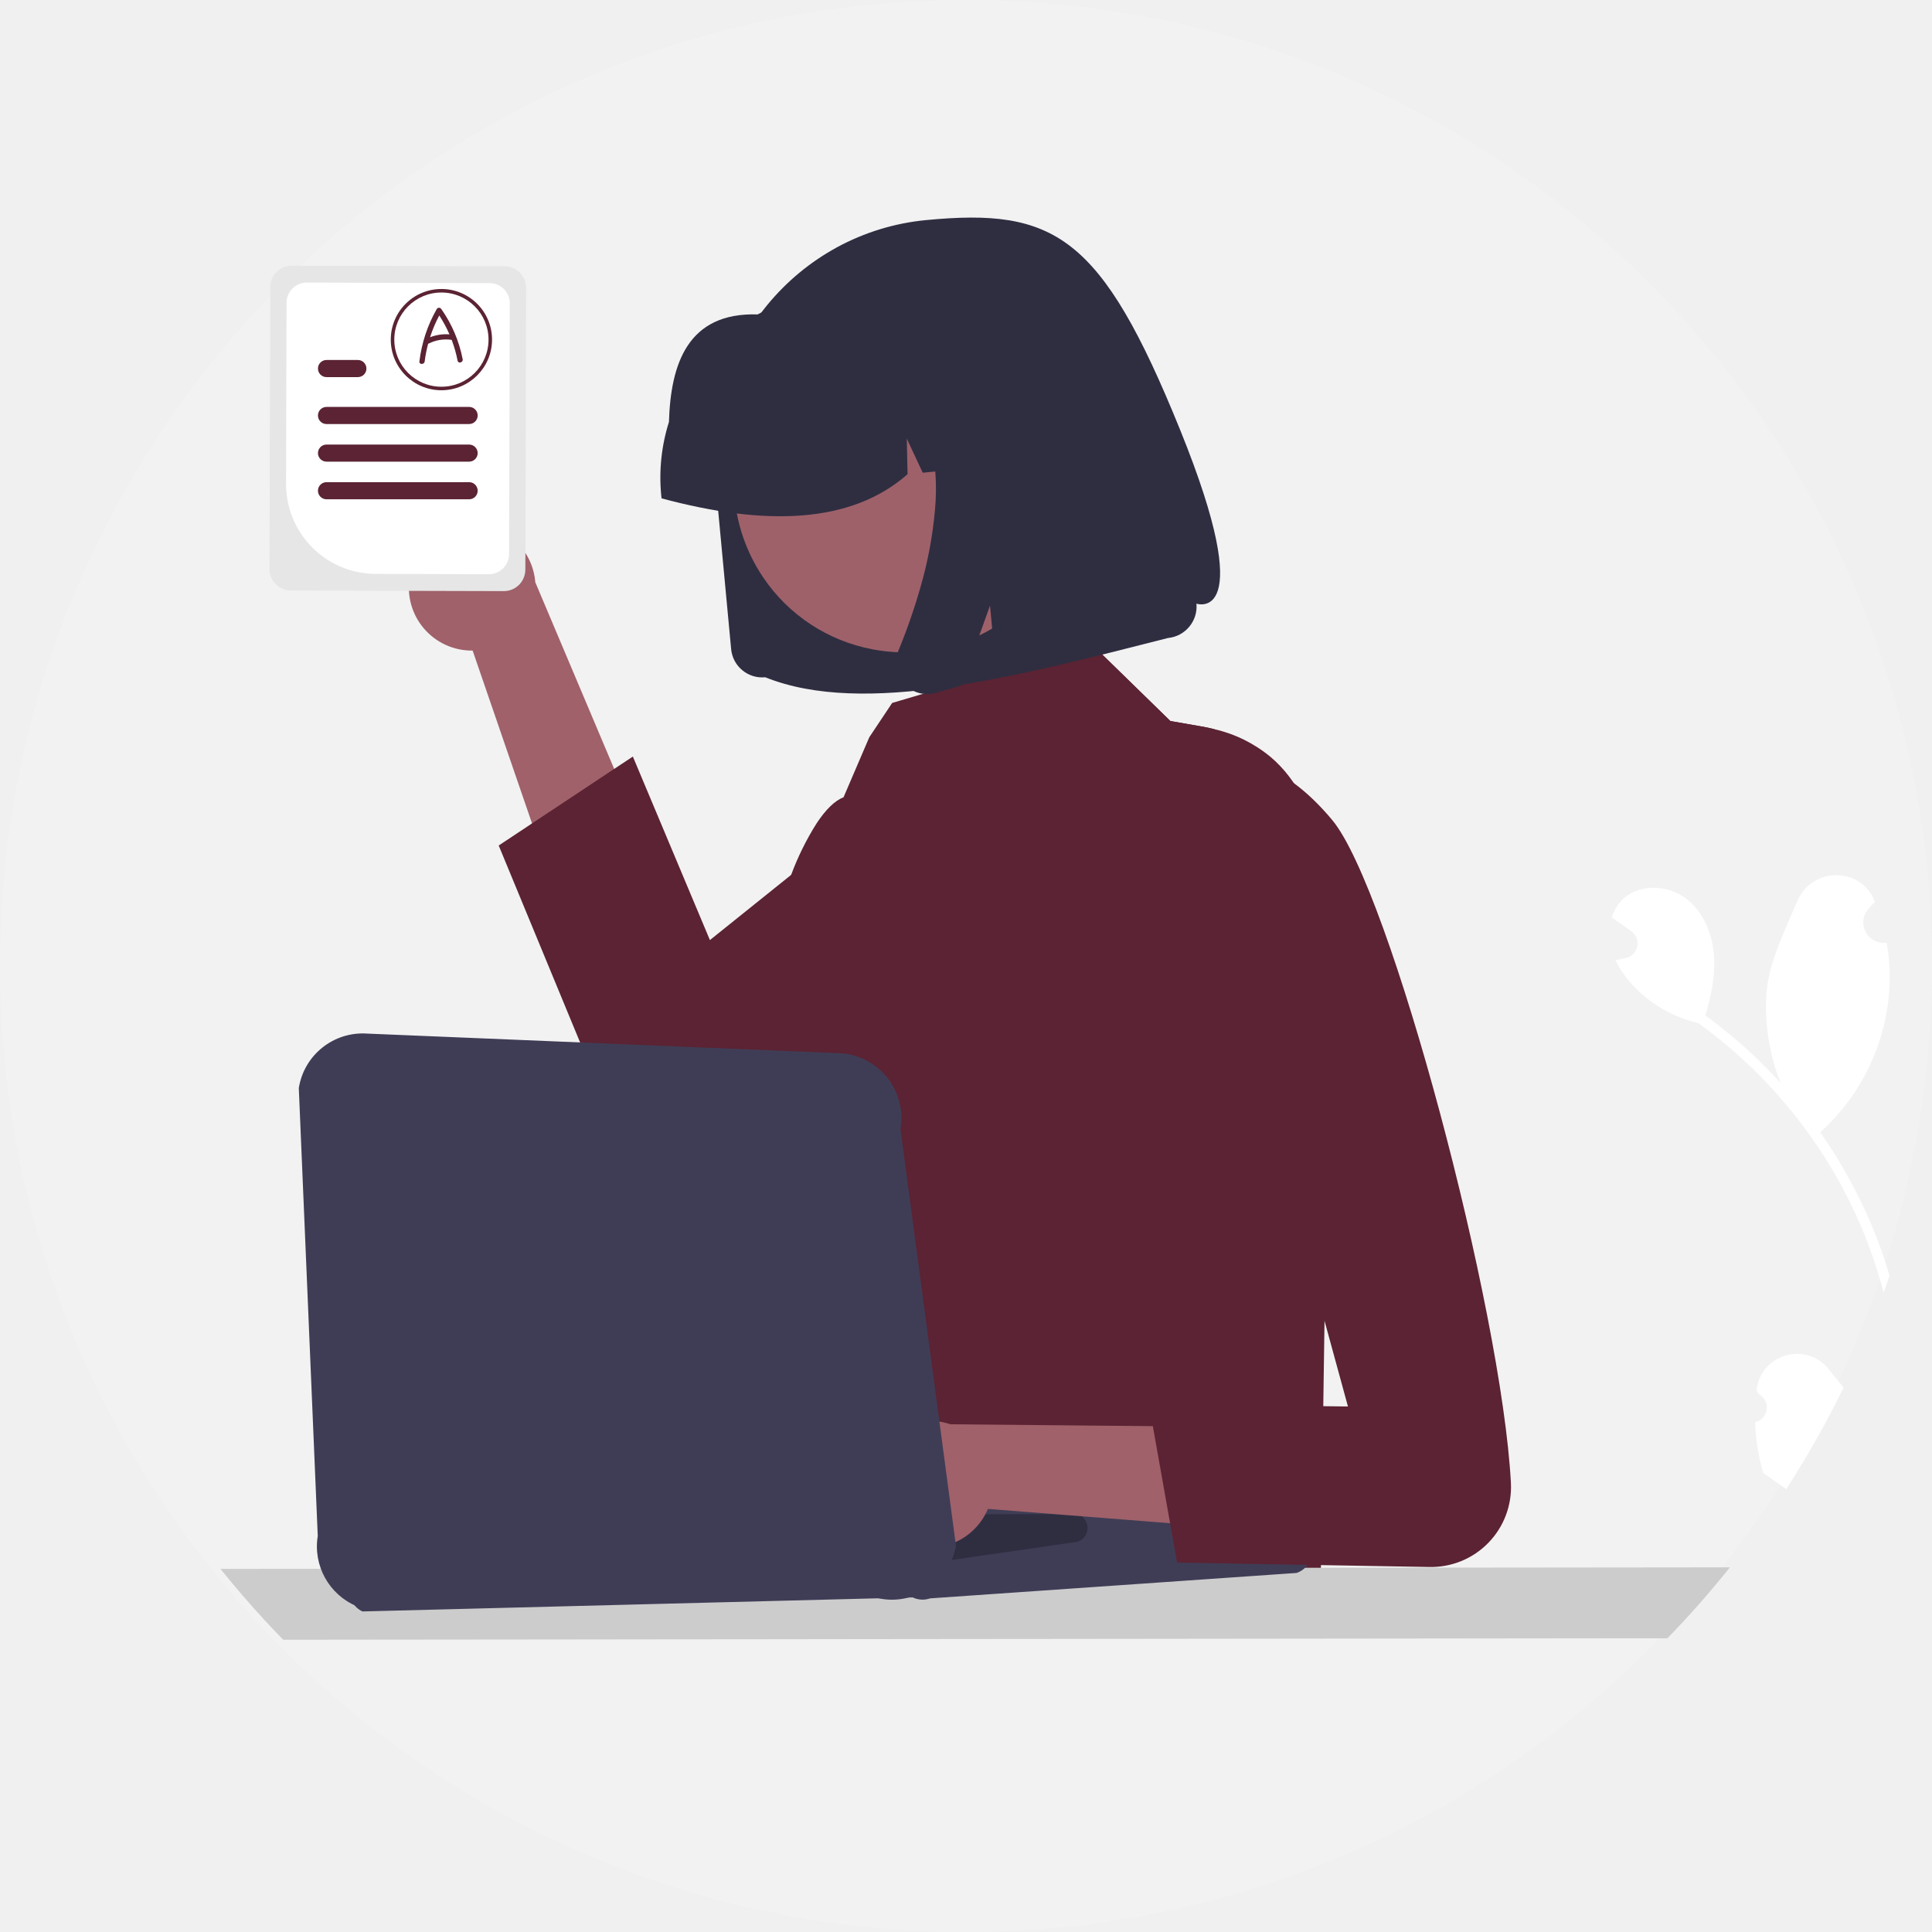
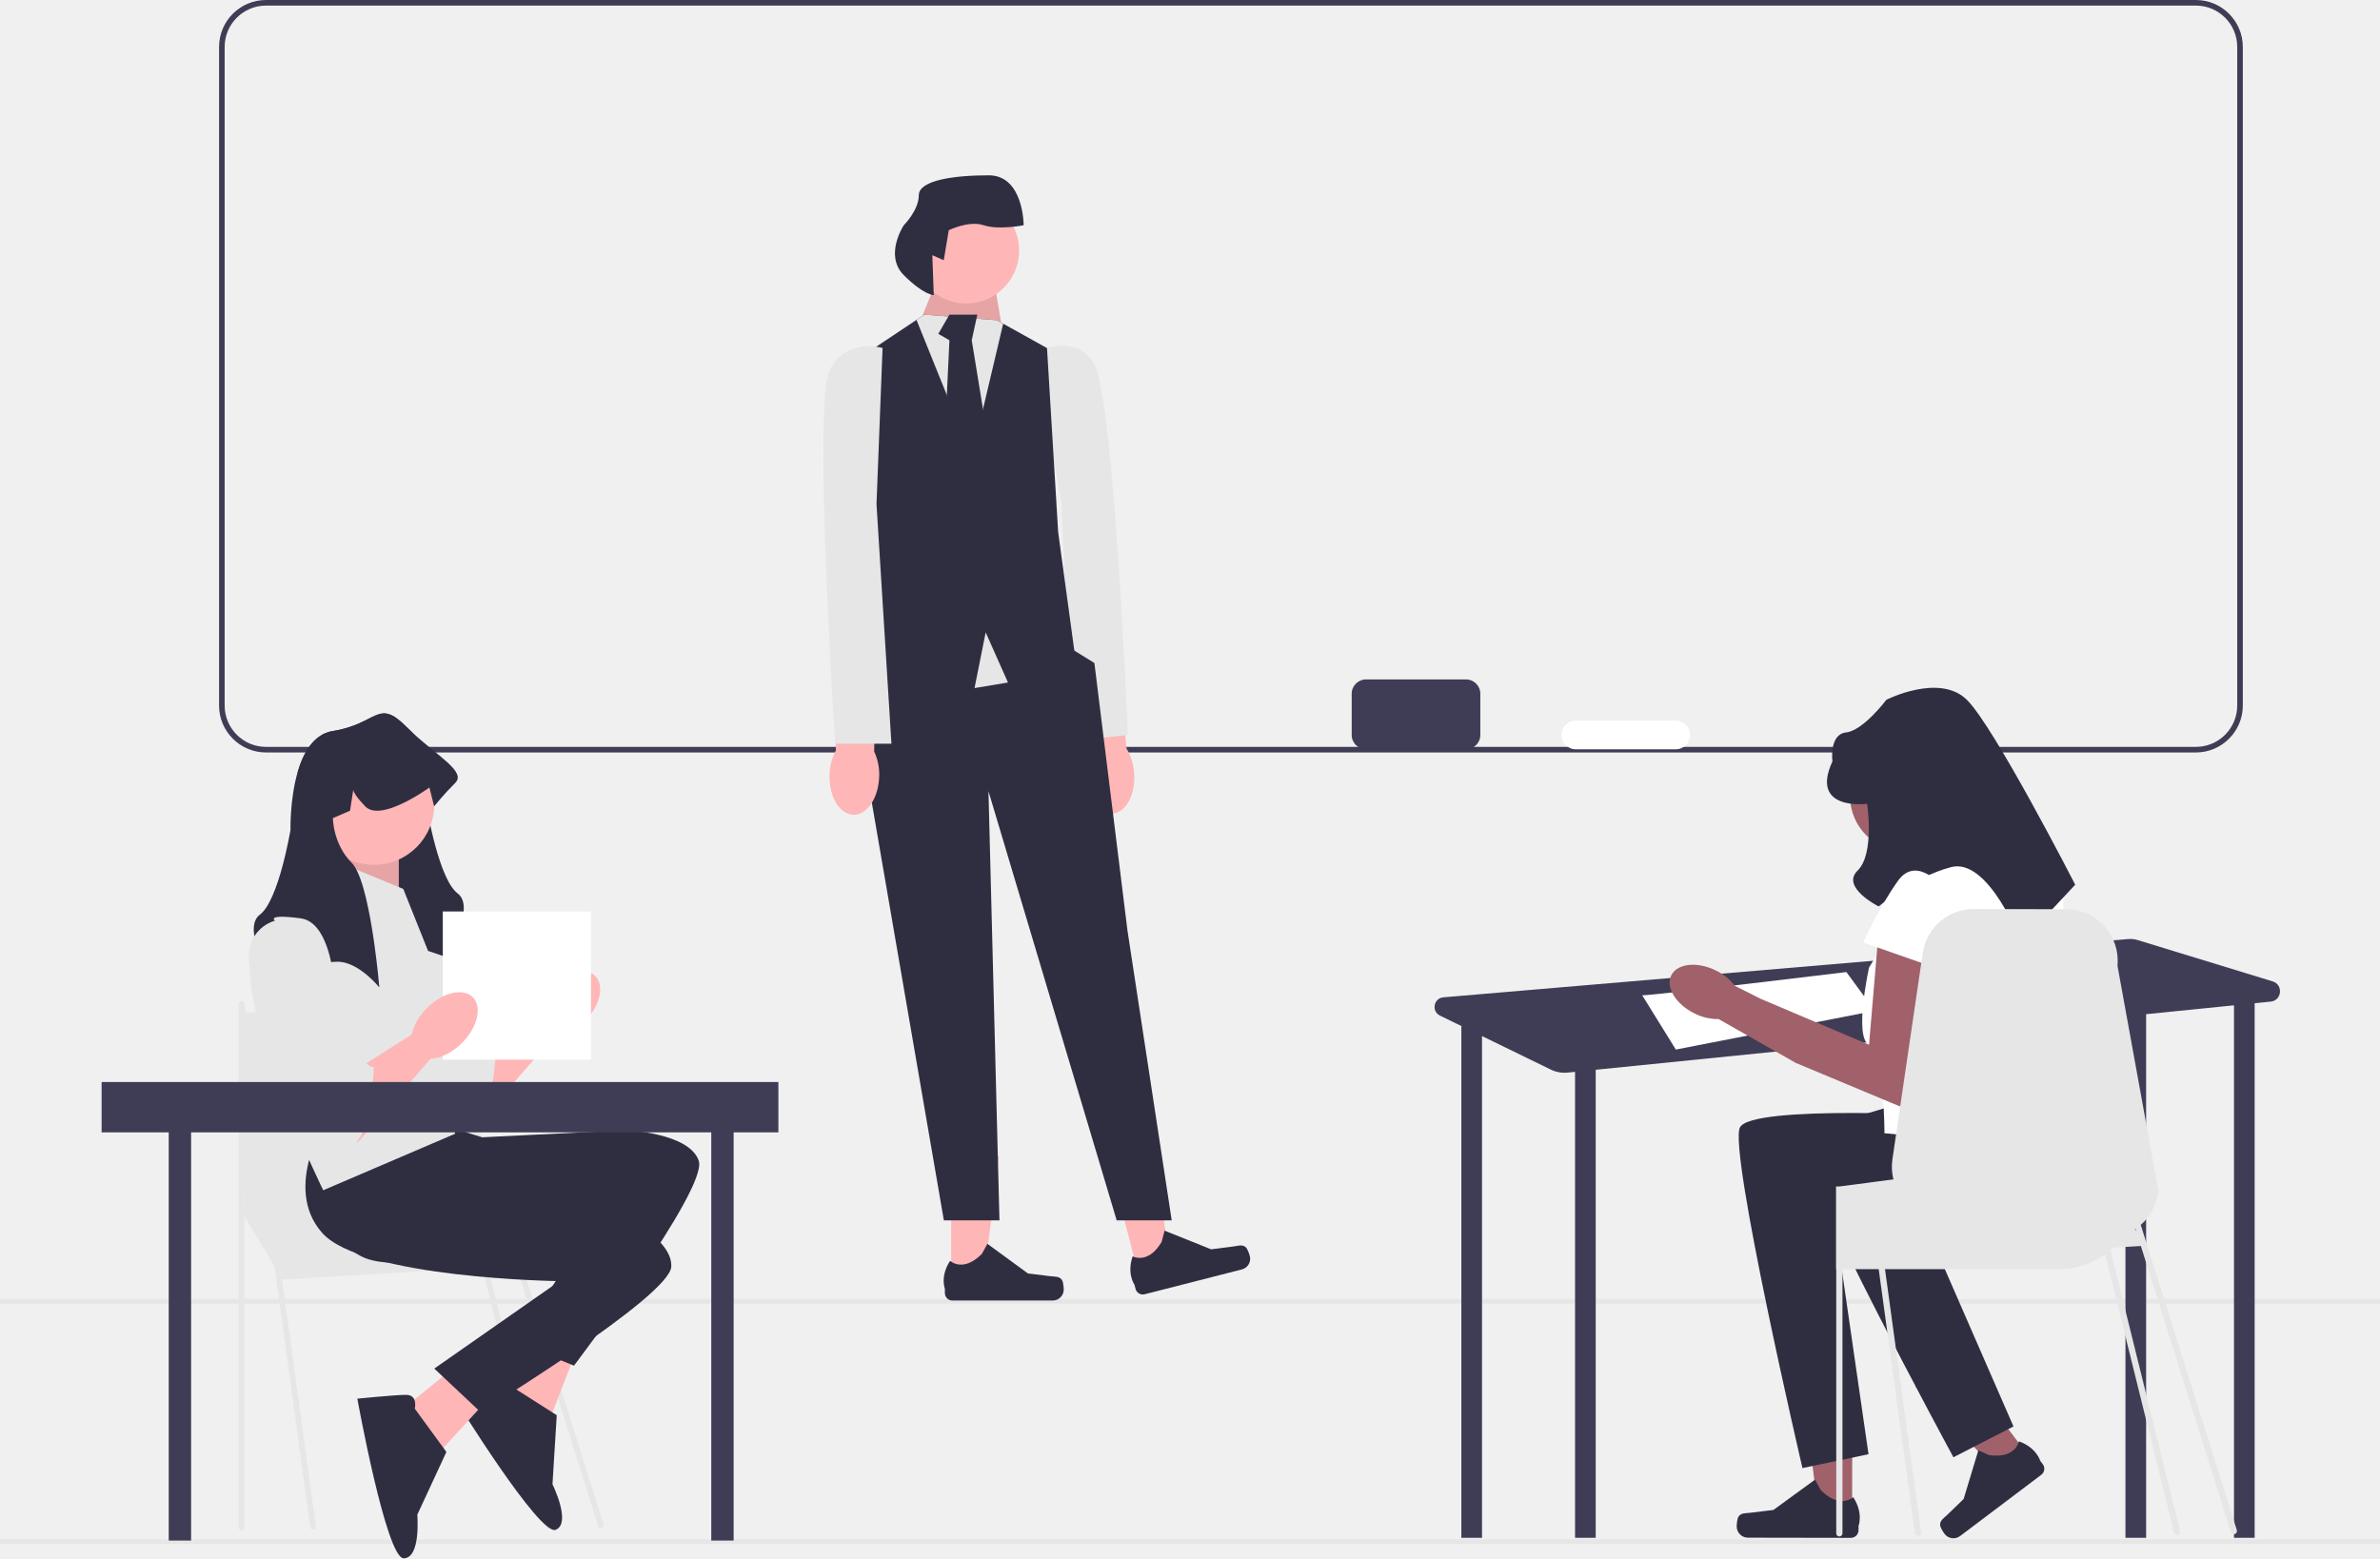
- <svg xmlns="http://www.w3.org/2000/svg" width="676" height="676" viewBox="0 0 676 676" role="img" artist="Katerina Limpitsouni" source="https://undraw.co/">
-   <path d="M938,450a337.453,337.453,0,0,1-17.85,108.68q-1.02,3-2.09,5.98a338.393,338.393,0,0,1-53.77,96.05q-10.32,12.945-21.87,24.82-11.55,11.895-24.25,22.63a336.248,336.248,0,0,1-165.78,75.8h-.01q-11.7,1.815-23.63,2.83Q614.545,787.99,600,788A336.94,336.94,0,0,1,358.09,686.05q-3.315-3.39-6.53-6.88-8.01-8.685-15.41-17.91-4.155-5.19-8.11-10.54a336.714,336.714,0,0,1-40.24-70.98,332.254,332.254,0,0,1-11.7-32.84c-.24-.79-.47-1.58-.7-2.37q-.75-2.55-1.45-5.13A338.38,338.38,0,0,1,262,450c0-186.67,151.33-338,338-338S938,263.33,938,450Z" transform="translate(-262 -112)" fill="#f2f2f2" />
-   <path d="M405.348,314.032a22.026,22.026,0,0,0,22.026,25.603l53.954,156.993,34.427-23.66L449.296,315.731a22.145,22.145,0,0,0-43.949-1.699Z" transform="translate(-262 -112)" fill="#a0616a" />
-   <path d="M686.955,367.15c-23.96,27.26-83.04,75.3-131.71,108.38-10.52,7.15-20.56,13.59-29.65,18.98-6.14,3.64-11.85,6.79-16.99,9.36a27.995,27.995,0,0,1-38.41-14.5l-33.7-81.53,11.66-7.73,28.75-19.07,6.53-4.32,26.96,64.21,28.43-22.82,17.65-14.17,80.46-64.57,6.94-2.06,16.19,15.8,11.45,11.18,10.77,1.87C683.895,366.44,685.455,366.77,686.955,367.15Z" transform="translate(-262 -112)" fill="#5b2333" />
-   <path d="M901.92,591.162c1.67,2.12,3.4,4.23,5.13,6.35a335.121,335.121,0,0,1-20.06,35.52q-.825-.585-1.65-1.17a2.12,2.12,0,0,1-.25-.16c-2.05-1.46-4.11-2.9-6.16-4.36v-.01a70.003,70.003,0,0,1-2.81-17.7,5.288,5.288,0,0,0,1.23-9.86c-.27-.47-.46-.81-.73-1.29.01-.12.03-.25.04-.37C878.23,585.622,894.15,581.262,901.92,591.162Z" transform="translate(-262 -112)" fill="#fff" />
-   <path d="M919.87,548.362q1.8,4.95,3.28,10.01-1.02,3-2.09,5.98-.405-1.575-.84-3.15a161.957,161.957,0,0,0-5.85-17.2q-2.79-6.915-6.18-13.54a170.357,170.357,0,0,0-51.96-60.5,45.35,45.35,0,0,1-23.43-13.78,34.858,34.858,0,0,1-5.57-8.26c.92-.13,1.84-.31,2.74-.5.28-.06.57-.13.85-.19l.11-.02a5.241,5.241,0,0,0,1.85-9.38c-.51-.37-1.03-.73-1.54-1.09-.78-.57-1.57-1.11-2.36-1.67a2.492,2.492,0,0,1-.24-.17c-.9-.64-1.8-1.26-2.69-1.91a15.195,15.195,0,0,1,3.49-5.96c5.59-5.77,15.57-5.64,22.09-.94,6.53,4.7,9.81,12.93,10.23,20.95.37,6.87-1.11,13.67-3.06,20.3.49.36,1,.7,1.49,1.07a171.327,171.327,0,0,1,24.86,22.51c-4.35-10.32-5.93-23.78-4.8-33.05,1.29-10.56,6.42-20.59,10.62-30.58,5.03-12,22.19-12.16,27.03-.08.05.12.1.23.14.35q-1.215,1.215-2.34,2.52a7.175,7.175,0,0,0,6.29,11.8l.15-.02a72.096,72.096,0,0,1,1.06,10.79,73.508,73.508,0,0,1-22.88,54.2c-.48.45-.95.89-1.44,1.32a170.657,170.657,0,0,1,12.45,20.67A172.443,172.443,0,0,1,919.87,548.362Z" transform="translate(-262 -112)" fill="#fff" />
-   <path d="M727.185,454.55l-3.02,207.41-243.96-7,38.96-86c-.28-2.76,17.1-22.13,17-25-.3-8.41,5.98-16.2,7-25,2.08-18.15-9.83-86.69-4.34-100.85a96.267,96.267,0,0,1,8.94-18.08c3.12-4.72,6.32-7.9,9.38-9.05l9.02-21.02,8-12,62.77-18.59,6.94-2.06,16.19,15.8,11.45,11.18,10.77,1.87c1.61.28,3.17.61,4.67.99a47.442,47.442,0,0,1,19.66,9.74C725.415,392.86,727.605,422.9,727.185,454.55Z" transform="translate(-262 -112)" fill="#5b2333" />
-   <path d="M867.29,660.402q-10.32,12.945-21.87,24.82l-26.38.02-141.87.16-25.54.03-16.98.02-25.26.02-19.43.02-35.89.04-21.17.03-44.58.04-21.28.03-58.97.06-37.04.04-9.94.01q-3.315-3.39-6.53-6.88-8.01-8.685-15.41-17.91l20.58-.02,14.02-.01,32.46-.04,62.64-.06,21.17-.02,8.56-.01h.03l6.72-.01,3.01-.01,7.71-.01h3.26l22.86-.02,49.31-.06,21.7-.02,20.78-.02,19.48-.02,27.95-.03,149.28-.15Z" transform="translate(-262 -112)" fill="#ccc" />
-   <path id="bfd9c2c3-21db-4bc8-8976-94586a21de42-2108" data-name="Path 9" d="M529.766,348.972l-.054.005a10.924,10.924,0,0,1-11.89-9.865l-5.687-60.699a81.473,81.473,0,0,1,3.433-32.258,82.787,82.787,0,0,1,39.23-47.592,81.52,81.52,0,0,1,31.251-9.557c44.82-4.27,61.199,5.065,88.885,73.421s5.696,60.792,5.696,60.792a10.943,10.943,0,0,1-.463,4.339,11.121,11.121,0,0,1-5.285,6.393,10.978,10.978,0,0,1-4.179,1.277C617.716,348.697,564.251,362.874,529.757,348.973Z" transform="translate(-262 -112)" fill="#2f2e41" />
-   <path id="acce586e-6e96-4eff-b112-6c9d74172e69-2109" data-name="Ellipse 1" d="M628.387,246.521A60.095,60.095,0,0,1,567.275,339.191a59.395,59.395,0,0,1-38.241-25.165,60.095,60.095,0,0,1,61.067-92.643,59.395,59.395,0,0,1,38.287,25.14Z" transform="translate(-262 -112)" fill="#9e616a" />
-   <path id="af1db401-16c9-4940-bbbf-8b9ef63e1952-2110" data-name="Path 10" d="M493.346,285.156a64.45,64.45,0,0,1,2.716-25.512c.604-20.147,6.45-38.396,31.023-37.63a64.479,64.479,0,0,1,24.552-7.534l12.143-1.199q.205-.02.409-.039A64.341,64.341,0,0,1,634.215,271.344l.114,1.216-25.691,2.512-11.057-23.662.546,24.694-13.269,1.302-5.576-11.938.272,12.451c-19.701,17.352-49.576,18.261-86.082,8.454Z" transform="translate(-262 -112)" fill="#2f2e41" />
-   <path id="a1e66597-148d-4736-b39c-00184f281162-2111" data-name="Path 13" d="M575.525,342.755a10.75,10.75,0,0,0,1.002,5.834,10.994,10.994,0,0,0,1.687,2.561,11.121,11.121,0,0,0,1.956,1.744,10.906,10.906,0,0,0,7.296,1.904q.241-.025.481-.059t.48-.079q.242-.043.48-.1t.478-.122l8.967-2.513,10.049-28.019,2.303,24.587,40.773-11.352-9.775-104.335-69.495,6.848,1.906,1.835a48.029,48.029,0,0,1,13.032,22.517,78.292,78.292,0,0,1,1.983,26.562,141.185,141.185,0,0,1-4.977,26.588,208.08,208.08,0,0,1-7.855,22.633A10.979,10.979,0,0,0,575.525,342.755Z" transform="translate(-262 -112)" fill="#2f2e41" />
-   <path d="M584.792,671.709a8.06,8.06,0,0,1-3.454-.781l-192.52,4.912a8.08,8.08,0,0,1,1.15-15.045l125.952-37.555a8.079,8.079,0,0,1,4.016-.154L714.762,646.833a8.079,8.079,0,0,1,.926,15.535l-128.259,8.897A8.091,8.091,0,0,1,584.792,671.709Z" transform="translate(-262 -112)" fill="#3f3d56" />
-   <path d="M591.872,658.307a5.085,5.085,0,0,1-2.483-.646L433.035,664.966a5.068,5.068,0,0,1,1.283-9.346l56.604-13.738a5.084,5.084,0,0,1,2.677.078l145.354-.175a5.069,5.069,0,0,1,.034,9.683l-45.602,6.608A5.058,5.058,0,0,1,591.872,658.307Z" transform="translate(-262 -112)" fill="#2f2e41" />
-   <path d="M575.415,649.974a22.026,22.026,0,0,0,32.255-10.014l165.496,13-8-41-170.697-1.626a22.145,22.145,0,0,0-19.053,39.64Z" transform="translate(-262 -112)" fill="#a0616a" />
-   <path d="M673.165,382.96s25-20,55,16c20.232,24.278,59.259,171.044,62.495,231.862a27.982,27.982,0,0,1-28.584,29.46l-88.211-1.535-9.864-55.45,69.643.825Z" transform="translate(-262 -112)" fill="#5b2333" />
-   <path d="M574.084,671.732a22.739,22.739,0,0,1-8.81-1.784l-178.442,4.071a22.675,22.675,0,0,1-13.651-24.582l-6.631-156.711a22.642,22.642,0,0,1,23.935-19.074l165.663,6.871a22.739,22.739,0,0,1,20.922,26.544L596.48,652.835A22.775,22.775,0,0,1,574.084,671.732Z" transform="translate(-262 -112)" fill="#3f3d56" />
-   <path d="M438.585,205.17l-74.47-.21a7.541,7.541,0,0,0-7.55,7.51l-.27,98.61a7.524,7.524,0,0,0,7.5,7.54l41.31.12,33.17.09a7.526,7.526,0,0,0,7.54-7.51l.02-5.83.26-92.77A7.535,7.535,0,0,0,438.585,205.17Z" transform="translate(-262 -112)" fill="#e6e6e6" />
-   <path d="M433.335,211.06l-64-.18a7.061,7.061,0,0,0-7.07,7.03l-.18,63.4a31.443,31.443,0,0,0,31.32,31.49l12.16.03,27.49.08a7.055,7.055,0,0,0,7.07-7.03l.02-6.38.22-81.37A7.055,7.055,0,0,0,433.335,211.06Z" transform="translate(-262 -112)" fill="#fff" />
-   <path d="M426.145,254.38h-49.9a2.995,2.995,0,1,0,0,5.99h49.9a2.995,2.995,0,0,0,0-5.99Z" transform="translate(-262 -112)" fill="#5b2333" />
-   <path d="M387.215,237.96h-10.97a2.995,2.995,0,1,0,0,5.99h10.97a2.995,2.995,0,1,0,0-5.99Z" transform="translate(-262 -112)" fill="#5b2333" />
-   <path d="M426.145,280.71h-49.9a2.995,2.995,0,1,0,0,5.99h49.9a2.995,2.995,0,0,0,0-5.99Z" transform="translate(-262 -112)" fill="#5b2333" />
-   <path d="M426.145,267.55h-49.9a2.99,2.99,0,1,0,0,5.98h49.9a2.99,2.99,0,0,0,0-5.98Z" transform="translate(-262 -112)" fill="#5b2333" />
-   <path d="M416.449,248.55a17.716,17.716,0,1,1,17.716-17.716A17.737,17.737,0,0,1,416.449,248.55Zm0-34.202A16.485,16.485,0,1,0,432.934,230.834,16.504,16.504,0,0,0,416.449,214.349Z" transform="translate(-262 -112)" fill="#5b2333" />
-   <path d="M423.889,237.696a45.545,45.545,0,0,0-7.478-17.566.935.935,0,0,0-1.595,0,48.647,48.647,0,0,0-6.067,18.336c-.144,1.177,1.705,1.167,1.847,0a45.52,45.52,0,0,1,1.211-6.2,1.055,1.055,0,0,0,.206-.063,13.459,13.459,0,0,1,7.95-1.295c.024.004.047-.002.07.001a44.285,44.285,0,0,1,2.075,7.278C422.334,239.353,424.114,238.859,423.889,237.696ZM412.472,230.001a46.743,46.743,0,0,1,3.225-7.618,44.266,44.266,0,0,1,3.566,6.612A15.576,15.576,0,0,0,412.472,230.001Z" transform="translate(-262 -112)" fill="#5b2333" />
+ <svg xmlns="http://www.w3.org/2000/svg" width="851.034" height="557.347" viewBox="0 0 851.034 557.347" role="img" artist="Katerina Limpitsouni" source="https://undraw.co/">
+   <path d="M785.204,269.129H95.109c-9.25,0-16.775-7.525-16.775-16.776V16.775c0-9.25,7.525-16.775,16.775-16.775H785.204c9.25,0,16.775,7.525,16.775,16.775V252.353c0,9.251-7.525,16.776-16.775,16.776ZM95.109,2c-8.147,0-14.775,6.628-14.775,14.775V252.353c0,8.147,6.628,14.776,14.775,14.776H785.204c8.147,0,14.775-6.629,14.775-14.776V16.775c0-8.147-6.628-14.775-14.775-14.775H95.109Z" fill="#3f3d56" />
+   <rect id="uuid-dac6dc9f-03bc-4283-a90c-97bcdcbf45dc" y="550.557" width="851.034" height="1.683" fill="#e6e6e6" />
+   <rect id="uuid-2f9646f7-bb94-4523-8d2e-fd8f0877664c" y="464.557" width="851.034" height="1.683" fill="#e6e6e6" />
+   <g>
+     <path id="uuid-bb35f39c-94aa-41c4-b5d9-34ca9a9e88f1-70" d="M387.84,277.792c.611,7.68,5.069,13.59,9.957,13.2,4.887-.39,8.353-6.931,7.74-14.613-.203-3.072-1.138-6.051-2.728-8.688l-3-32.507-15.225,1.733,4.574,31.863c-1.153,2.856-1.605,5.946-1.318,9.013Z" fill="#ffb6b6" />
+     <path d="M369.653,126.133s14.232-7.534,21.448,3.725c7.216,11.258,12.197,133.021,12.197,133.021l-20.002,2.135-3.792-85.803-9.852-53.078Z" fill="#e6e6e6" />
+     <g>
+       <polygon points="340.114 458.204 351.701 458.203 357.213 413.509 340.112 413.51 340.114 458.204" fill="#ffb6b6" />
+       <path d="M379.814,457.941h0c.361,.608,.551,2.569,.551,3.275h0c0,2.172-1.761,3.933-3.933,3.933h-35.885c-1.482,0-2.683-1.201-2.683-2.683v-1.494s-1.775-4.49,1.88-10.025c0,0,4.542,4.334,11.33-2.454l2.002-3.626,14.489,10.596,8.031,.989c1.757,.216,3.315-.034,4.218,1.489h0Z" fill="#2f2e41" />
+     </g>
+     <g>
+       <polygon points="407.168 456.286 418.395 453.417 412.674 408.749 396.104 412.983 407.168 456.286" fill="#ffb6b6" />
+       <path d="M445.568,446.205h0c.5,.499,1.17,2.352,1.345,3.037h0c.538,2.104-.733,4.246-2.837,4.784l-34.768,8.882c-1.436,.367-2.897-.5-3.264-1.935l-.37-1.448s-2.831-3.911-.66-10.178c0,0,5.474,3.074,10.37-5.182l1.042-4.009,16.661,6.681,8.026-1.03c1.756-.225,3.203-.853,4.456,.398l0-0Z" fill="#2f2e41" />
+     </g>
+     <polygon points="330.527 116.525 329.978 112.538 336.508 96.59 354.449 94.597 358.323 117.428 330.527 116.525" fill="#ffb6b6" />
+     <polygon points="330.527 116.525 329.978 112.538 336.508 96.59 354.449 94.597 358.323 117.428 330.527 116.525" opacity=".1" />
+     <polygon points="309.596 229.158 301.622 251.086 307.602 263.047 337.505 436.481 357.385 436.481 353.453 282.982 399.303 436.481 418.979 436.481 403.157 332.82 391.329 237.132 384.155 232.7 349.466 213.21 309.596 229.158" fill="#2f2e41" />
+     <polygon points="360.43 244.109 348.469 246.102 332.521 208.226 368.404 208.226 360.43 244.109" fill="#e6e6e6" />
+     <polygon points="384.352 234.141 360.43 244.109 352.456 226.167 348.469 246.102 306.605 232.626 312.586 208.226 306.605 128.486 327.717 114.412 330.527 112.538 356.443 114.532 358.715 115.768 374.384 124.499 378.371 190.285 384.352 234.141" fill="#2f2e41" />
+     <polygon points="358.715 115.768 347.472 163.372 327.717 114.412 330.527 112.538 356.443 114.532 358.715 115.768" fill="#e6e6e6" />
+     <polygon points="339.498 112.538 335.511 119.405 339.498 121.694 337.505 163.496 345.479 174.337 353.453 158.315 347.472 121.694 349.466 112.538 339.498 112.538" fill="#2f2e41" />
+     <circle cx="345.479" cy="89.613" r="18.938" fill="#ffb6b6" />
+     <path d="M333.376,91.274l4.092,1.786,1.786-10.715s7.143-3.572,12.501-1.786,14.287,0,14.287,0c0,0,0-17.858-12.501-17.858s-25.002,1.786-25.002,7.143-5.358,10.715-5.358,10.715c0,0-7.143,10.715,0,17.858,7.143,7.143,10.715,7.143,10.715,7.143l-.52-14.287Z" fill="#2f2e41" />
+     <path id="uuid-97233535-ec91-4408-928f-bf1e5273ca3e-71" d="M296.629,277.232c-.208,7.701,3.598,14.051,8.499,14.183s9.041-6.005,9.248-13.709c.125-3.076-.489-6.138-1.79-8.928l.468-32.642-15.323,.107,1.166,32.168c-1.45,2.717-2.227,5.742-2.268,8.822Z" fill="#ffb6b6" />
+     <path d="M315.586,124.462s-12.958-3.987-18.938,7.974c-5.98,11.961,1.994,133.564,1.994,133.564h20.115l-5.339-85.72,2.168-55.818Z" fill="#e6e6e6" />
+   </g>
+   <g>
+     <path d="M812.657,351.008l-48.322-14.792c-1.069-.327-2.19-.447-3.304-.352l-244.902,20.843c-3.492,.297-4.369,5.007-1.219,6.542l7.845,3.822h-.209v182.952h7.392v-179.452l24.586,11.978c1.881,.916,3.98,1.291,6.062,1.08l2.616-.264v166.659h7.392v-167.405l189.42-19.133v186.539h7.392v-187.285l31.416-3.173v190.459h7.392v-191.205l5.731-.579c4.024-.406,4.579-6.046,.712-7.229Z" fill="#3f3d56" />
+     <path d="M587.226,355.982c4.62,0,72.996-8.316,72.996-8.316l10.164,13.86-71.148,13.86-12.012-19.404Z" fill="#fff" />
+     <g>
+       <polygon points="662.269 542.917 650.39 542.895 644.818 497.064 662.35 497.096 662.269 542.917" fill="#a0616a" />
+       <path d="M621.57,542.577h0c-.371,.622-.57,2.633-.571,3.357h0c-.004,2.227,1.798,4.035,4.025,4.039l36.789,.063c1.519,.003,2.753-1.227,2.755-2.746l.003-1.532s1.828-4.6-1.909-10.281c0,0-4.665,4.435-11.611-2.536l-2.046-3.721-14.873,10.838-8.235,.999c-1.802,.219-3.398-.04-4.327,1.519h-0Z" fill="#2f2e41" />
+     </g>
+     <g>
+       <polygon points="726.027 521.605 716.655 528.674 684.925 495.887 698.759 485.453 726.027 521.605" fill="#a0616a" />
+       <path d="M693.757,545.615h0c.079,.712,1.122,2.414,1.553,2.986h0c1.325,1.757,3.824,2.107,5.581,.781l29.024-21.895c1.198-.904,1.437-2.609,.533-3.807l-.912-1.208s-1.304-4.715-7.637-6.961c0,0-1.03,6.277-10.661,4.928l-3.831-1.712-5.253,17.411-5.892,5.7c-1.289,1.247-2.702,1.995-2.504,3.778l-0,0Z" fill="#2f2e41" />
+     </g>
+     <path d="M701.2,284.74c0,10.955-8.881,19.835-19.835,19.835-10.955,0-19.835-8.881-19.835-19.835s8.881-19.835,19.835-19.835,19.835,8.881,19.835,19.835Z" fill="#a0616a" />
+     <path d="M699.331,399.107s-73.032-4.134-77.166,4.134,22.348,121.833,22.348,121.833l23.627-4.952-11.526-79.677s60.943,16.14,69.211-3.151c8.268-19.291,5.888-26.475,5.888-26.475l-32.382-11.713Z" fill="#2f2e41" />
+     <path d="M718.043,385.229s-71.524,15.333-73.323,24.4,53.781,111.581,53.781,111.581l21.475-11.025-32.192-73.789s63.042-.557,65.912-21.348c2.87-20.791-1.326-27.089-1.326-27.089l-34.327-2.729Z" fill="#2f2e41" />
+     <path d="M726.202,307.472h-34.362l-23.512,38.583s-5.512,24.933,0,27.624c5.512,2.691,5.512,31.628,5.512,31.628l57.874,5.512s8.268-86.811,5.512-95.079c-2.756-8.268-11.024-8.268-11.024-8.268Z" fill="#ffffff" />
+     <path d="M671.772,332.965l-3.445,40.715-38.747-16.445-9.248-4.651c-1.811-2.362-4.162-4.256-6.855-5.523-6.697-3.264-13.807-2.455-15.884,1.805-2.077,4.261,1.667,10.36,8.363,13.622,2.658,1.341,5.599,2.025,8.576,1.996l27.058,15.368,.032-.06,.12,.214,42.432,17.722,9.763-53.449-22.165-11.315Z" fill="#a0616a" />
+     <path d="M667.638,287.492s-20.669,2.756-12.402-15.158c0,0-1.261-9.711,4.882-10.367s14.41-11.68,14.41-11.68c0,0,18.955-9.646,28.769,0,9.814,9.646,38.751,66.142,38.751,66.142l-19.291,20.669s-11.598-30.489-25.09-26.957c-13.493,3.532-25.894,14.062-25.894,14.062,0,0-13.693-6.853-7.535-12.825,6.157-5.973,3.401-23.886,3.401-23.886Z" fill="#2f2e41" />
+     <path d="M695.197,317.807s-9.646-12.402-16.536-2.756c-6.89,9.646-12.402,22.047-12.402,22.047l27.559,9.646,1.378-28.937Z" fill="#ffffff" />
+     <path d="M799.836,547.279l-32.019-101.77,.005-0h.074l-.129-.166-.003-.004-2.281-7.249,.001-.001c3.474-2.994,5.84-7.272,6.311-12.197l-14.636-80.499c1.007-10.571-7.096-19.811-17.713-20.189l-33.024-.083c-9.388-.333-17.519,6.449-18.887,15.745l-.73,4.934-10.118,68.829c-.37,2.476-.222,4.916,.36,7.198l-7.281,.952-2.208,.296-8.732,1.137-.028,.009-1.09,.139h-1.183v29.568h.074v94.507c0,.61,.499,1.109,1.109,1.109,.619,0,1.118-.499,1.118-1.109v-94.507h12.954l12.927,94.396c.083,.554,.554,.961,1.109,.961,.046,0,.102,0,.148-.009,.61-.083,1.035-.647,.952-1.257l-12.881-94.091h62.157c6.172,0,11.891-1.959,16.547-5.312l24.645,99.535c.128,.504,.581,.838,1.078,.838,.091,0,.183-.011,.275-.034,.596-.152,.956-.758,.804-1.353l-24.883-100.497c.331-.276,.662-.57,.975-.873l9.893-.582,32.186,102.3c.149,.475,.588,.779,1.061,.779,.111,0,.223-.017,.334-.052,.586-.185,.912-.81,.728-1.396Zm-36.468-107.61c.083-.046,.157-.102,.231-.148l.001-0,.238,.756-.469-.607Z" fill="#e6e6e6" />
+   </g>
+   <g>
+     <g>
+       <polygon points="171.565 374.775 193.114 361.071 201.875 366.355 171.565 401.183 171.565 374.775" fill="#ffb6b6" />
+       <path d="M142.097,321.733s-14.313,3.368-7.577,22.732,28.626,59.778,35.361,57.252c6.736-2.526,7.577-27.784,7.577-27.784,0,0-.842,.842-4.21-2.526-3.368-3.368-3.368-1.83-3.368-5.546s-2.755-6.47-2.755-6.47l-3.139-6.507s0-30.31-12.629-31.994c-12.629-1.684-9.261,.842-9.261,.842Z" fill="#e6e6e6" />
+       <ellipse cx="202.717" cy="359.199" rx="14.313" ry="8.84" transform="translate(-194.6175 248.5495) rotate(-45)" fill="#ffb6b6" />
+     </g>
+     <g>
+       <polygon points="86.348 433.29 101.052 457.628 186.741 452.557 163.925 423.149 86.348 433.29" fill="#e6e6e6" />
+       <path d="M111.952,547.12c-.499,0-.934-.368-1.003-.876l-25.605-187.007c-.076-.555,.312-1.067,.867-1.142,.555-.08,1.066,.312,1.142,.867l25.605,187.007c.076,.555-.312,1.067-.867,1.142-.047,.006-.093,.009-.139,.009Z" fill="#e6e6e6" />
+       <path d="M86.348,547.358c-.56,0-1.014-.454-1.014-1.014v-187.209c0-.56,.454-1.014,1.014-1.014,.56,0,1.014,.454,1.014,1.014v187.209c0,.56-.454,1.014-1.014,1.014Z" fill="#e6e6e6" />
+       <path d="M214.882,546.613c-.431,0-.831-.277-.967-.71l-60.591-192.584c-.168-.534,.129-1.104,.663-1.272,.534-.167,1.104,.129,1.272,.663l60.591,192.584c.168,.534-.129,1.104-.663,1.272-.101,.032-.204,.047-.305,.047Z" fill="#e6e6e6" />
+       <path d="M196.374,546.85c-.453,0-.865-.305-.982-.764l-42.084-169.969c-.138-.543,.19-1.095,.733-1.233,.544-.137,1.095,.19,1.233,.733l42.084,169.969c.138,.543-.19,1.095-.733,1.233-.084,.021-.168,.031-.251,.031Z" fill="#e6e6e6" />
+       <polygon points="86.348 362.117 156.573 361.037 169.502 434.811 87.362 434.811 86.348 362.117" fill="#e6e6e6" />
+     </g>
+     <g>
+       <polygon points="194.266 470.597 176.568 501.755 197.117 506.279 205.684 484.118 194.266 470.597" fill="#ffb6b6" />
+       <path d="M182.925,495.873s-.688-5.081-4.731-3.469-15.711,7.605-15.711,7.605c0,0,30.434,49.451,36.209,47.147,5.776-2.304-1.138-16.282-1.138-16.282l1.526-24.709-16.155-10.293Z" fill="#2f2e41" />
+       <path d="M115.997,410.136s-6.315,29.047,13.05,39.15c19.365,10.103,85.457-14.734,85.457-14.734l-30.31,45.415,21.049,8.469s47.991-63.146,44.623-73.249c-3.368-10.103-26.1-10.945-26.1-10.945l-51.358,2.526-13.471-4.21-42.939,7.577Z" fill="#2f2e41" />
+     </g>
+     <g>
+       <polygon points="168.084 484.425 140.261 507.008 157.755 518.699 173.798 501.174 168.084 484.425" fill="#ffb6b6" />
+       <path d="M148.322,503.842s1.208-4.983-3.144-4.952-17.402,1.367-17.402,1.367c0,0,10.353,57.135,16.571,57.091,6.218-.044,4.865-15.58,4.865-15.58l10.412-22.459-11.302-15.466Z" fill="#2f2e41" />
+       <path d="M117.181,399.629s-16.451,24.758-2.091,41.215c14.361,16.457,84.96,17.372,84.96,17.372l-44.758,31.272,16.524,15.548s67.678-41.354,68.218-51.99c.54-10.636-20.328-19.692-20.328-19.692l-48.757-16.336-11.016-8.823-42.753-8.567Z" fill="#2f2e41" />
+     </g>
+     <path d="M159.443,342.284s-15.997-5.894-23.574-5.894c-.724,0-1.44,.084-2.155,.236-4.85,1.027-9.312,5.195-11.45,7.468-.834,.892-1.313,1.49-1.313,1.49,0,0,.051-.581,.152-1.6,.497-5.355,2.332-22.926,5.624-34.174,1.179-4.016,2.534-7.224,4.092-8.781,3.629-3.637,5.304-7.998,6.079-11.248,.657-2.787,.657-4.749,.657-4.749l-6.138-2.644-1.137-7.426c-.202,.876-1.137,2.585-4.277,5.86-.269,.278-.564,.514-.876,.716-4.53,2.846-13.766-2.105-18.742-5.22,2.071-7.199,5.826-13.783,12.646-14.86,15.997-2.526,15.997-11.787,26.1-1.684,.834,.834,1.675,1.633,2.517,2.408,3.233,6.18,4.412,14.465,4.833,20.223,.303,4.033,.227,6.837,.227,6.837,0,0,4.21,25.258,10.945,30.31,6.736,5.052-4.21,22.732-4.21,22.732Z" fill="#2f2e41" />
+     <polygon points="128.292 301.871 116.915 318.558 142.605 325.446 142.605 301.871 128.292 301.871" fill="#ffb6b6" />
+     <polygon points="128.292 301.871 116.915 318.558 142.605 325.446 142.605 301.871 128.292 301.871" opacity=".1" />
+     <path d="M144.202,317.944l-24.416-10.103s-32.836,14.313-30.31,42.097c2.526,27.784,26.1,75.775,26.1,75.775l47.149-20.207-5.052-53.884-13.471-33.678Z" fill="#e6e6e6" />
+     <circle cx="133.734" cy="287.78" r="21.541" fill="#ffb6b6" />
+     <path d="M162.811,279.981c-4.21,4.21-7.577,8.419-7.577,8.419l-1.684-6.736s-.387,.286-1.069,.741c-2.669,1.819-9.834,6.39-15.584,7.375-2.559,.438-4.833,.16-6.315-1.381-3.14-3.275-4.075-4.984-4.277-5.86l-1.137,7.426-6.138,2.644s0,9.244,6.736,15.997c.328,.328,.648,.732,.96,1.204,3.216,4.85,5.523,16.721,6.988,26.816,1.297,8.975,1.92,16.536,1.92,16.536,0,0-6.373-7.982-13.37-9.068-.387-.059-.775-.101-1.162-.109-.126-.017-.261-.017-.387-.017-7.577,0-23.574,5.894-23.574,5.894,0,0-10.945-17.681-4.21-22.732,6.736-5.052,10.945-30.31,10.945-30.31,0,0-.278-10.811,2.509-20.501,2.071-7.199,5.826-13.783,12.646-14.86,15.997-2.526,15.997-11.787,26.1-1.684,.834,.834,1.675,1.633,2.517,2.408,9.413,8.655,19.028,13.934,15.163,17.799Z" fill="#2f2e41" />
+     <rect x="60.334" y="393" width="8" height="158" fill="#3f3d56" />
+     <rect x="254.334" y="393" width="8" height="158" fill="#3f3d56" />
+     <rect x="158.334" y="326" width="53" height="53" fill="#ffffff" />
+     <g>
+       <polygon points="127.784 382.352 149.333 368.648 158.094 373.933 127.784 408.761 127.784 382.352" fill="#ffb6b6" />
+       <path d="M98.316,329.31s-14.313,3.368-7.577,22.732c6.736,19.365,28.626,59.778,35.361,57.252,6.736-2.526,7.577-27.784,7.577-27.784,0,0-.842,.842-4.21-2.526-3.368-3.368-3.368-1.83-3.368-5.546s-2.755-6.47-2.755-6.47l-3.139-6.507s0-30.31-12.629-31.994c-12.629-1.684-9.261,.842-9.261,.842Z" fill="#e6e6e6" />
+       <ellipse cx="158.936" cy="366.776" rx="14.313" ry="8.84" transform="translate(-212.7987 219.8111) rotate(-45)" fill="#ffb6b6" />
+     </g>
+     <rect x="36.334" y="387" width="242" height="18" fill="#3f3d56" />
+   </g>
+   <rect x="483.334" y="243" width="46" height="25" rx="5.13" ry="5.13" fill="#3f3d56" />
+   <rect x="558.334" y="257.74" width="46" height="10.26" rx="5.13" ry="5.13" fill="#ffffff" />
</svg>
